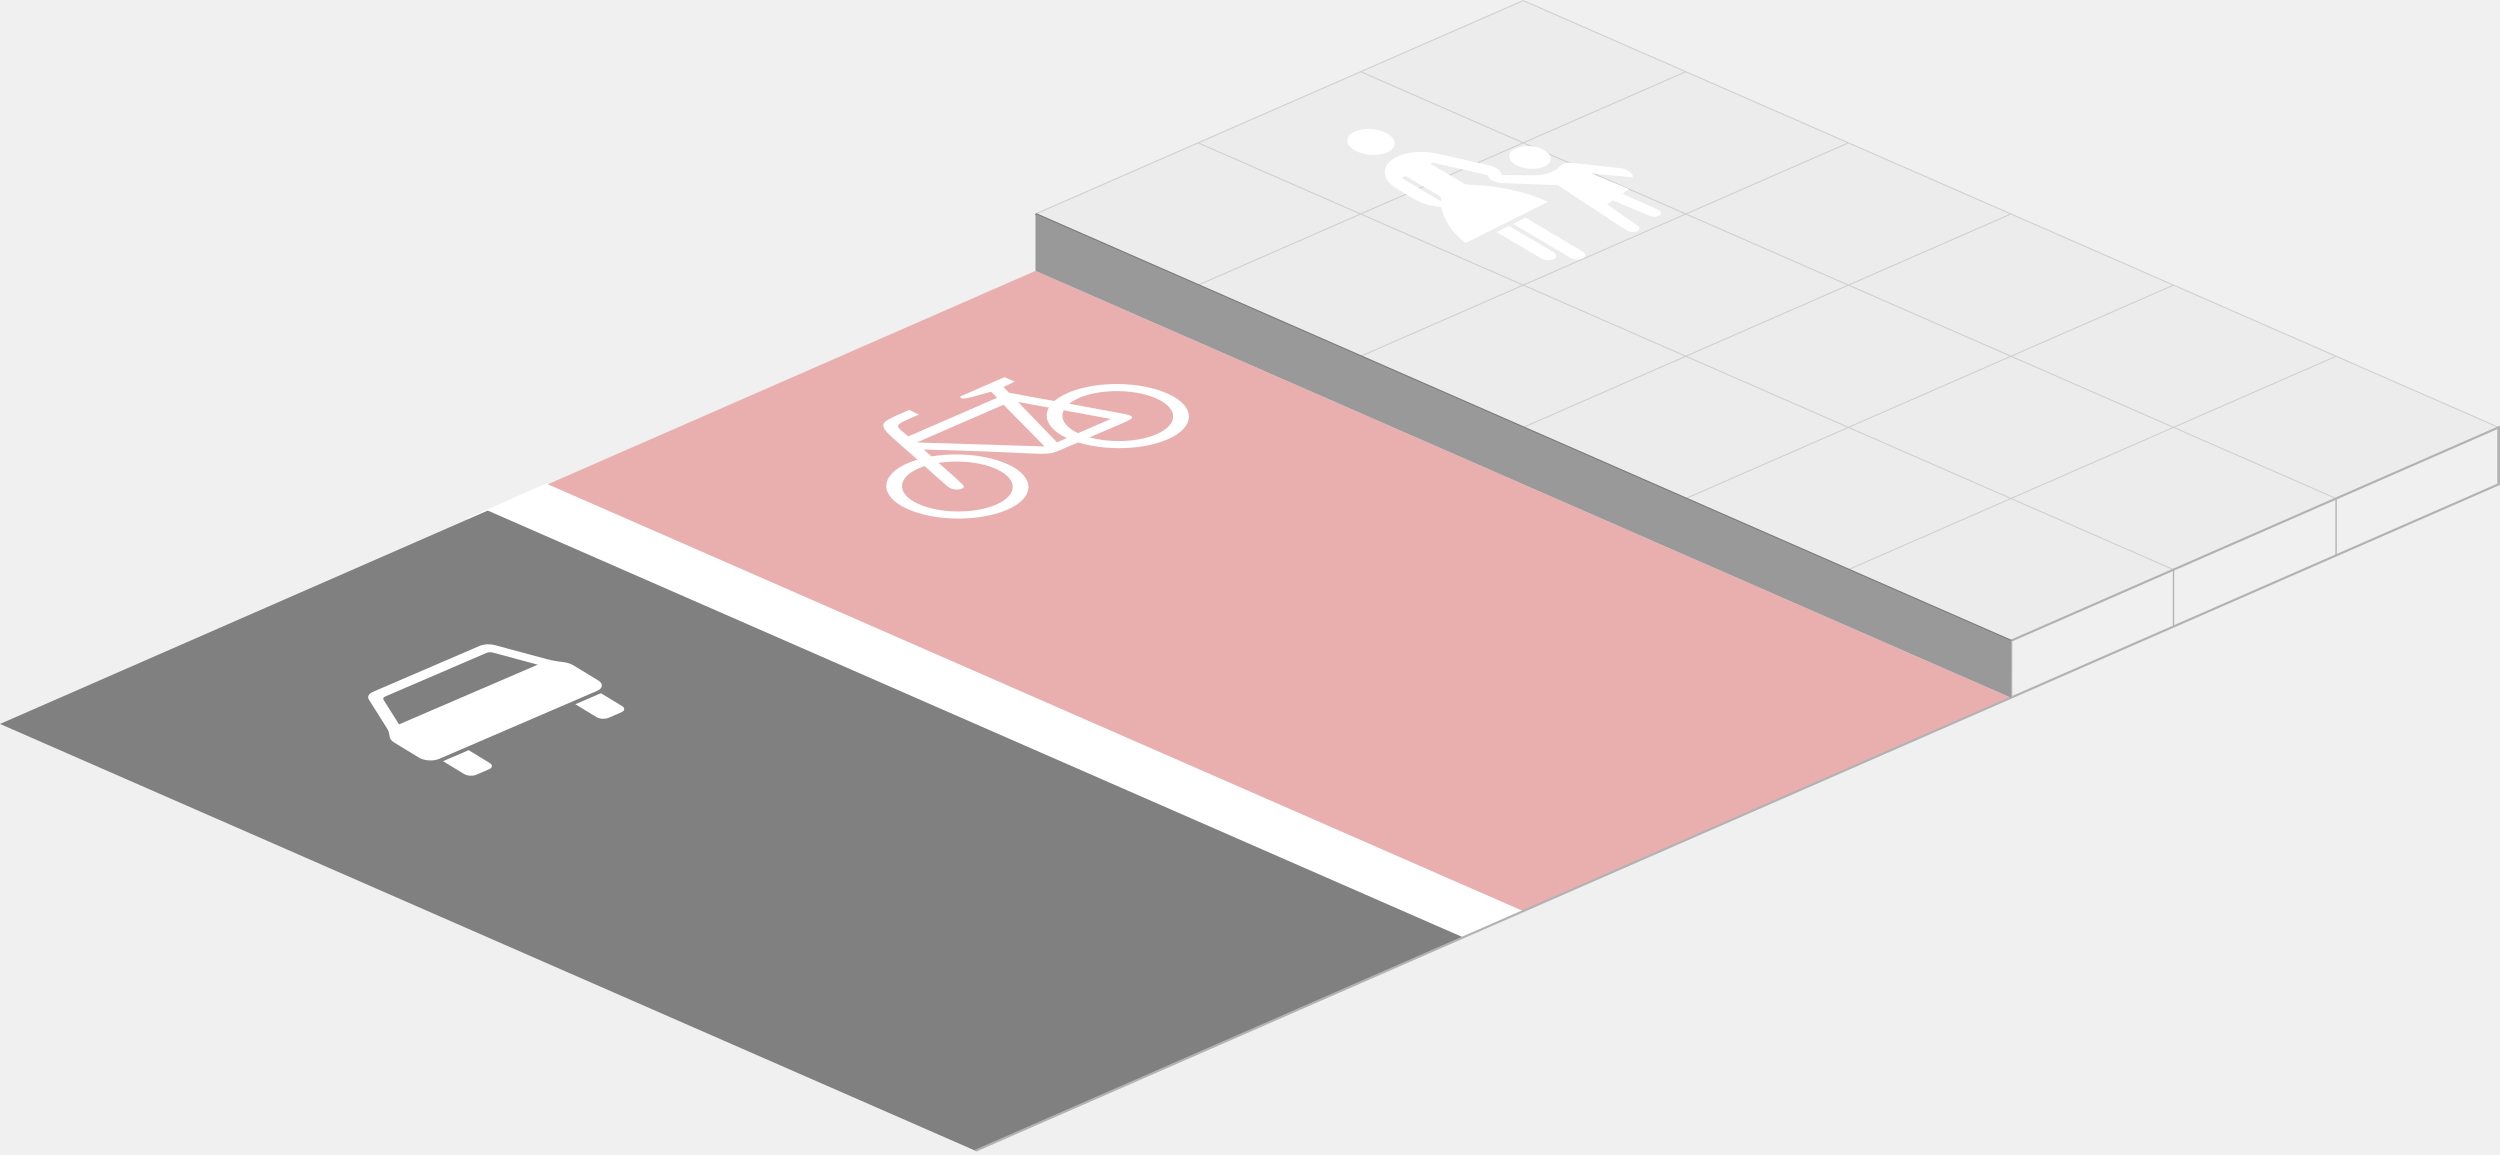
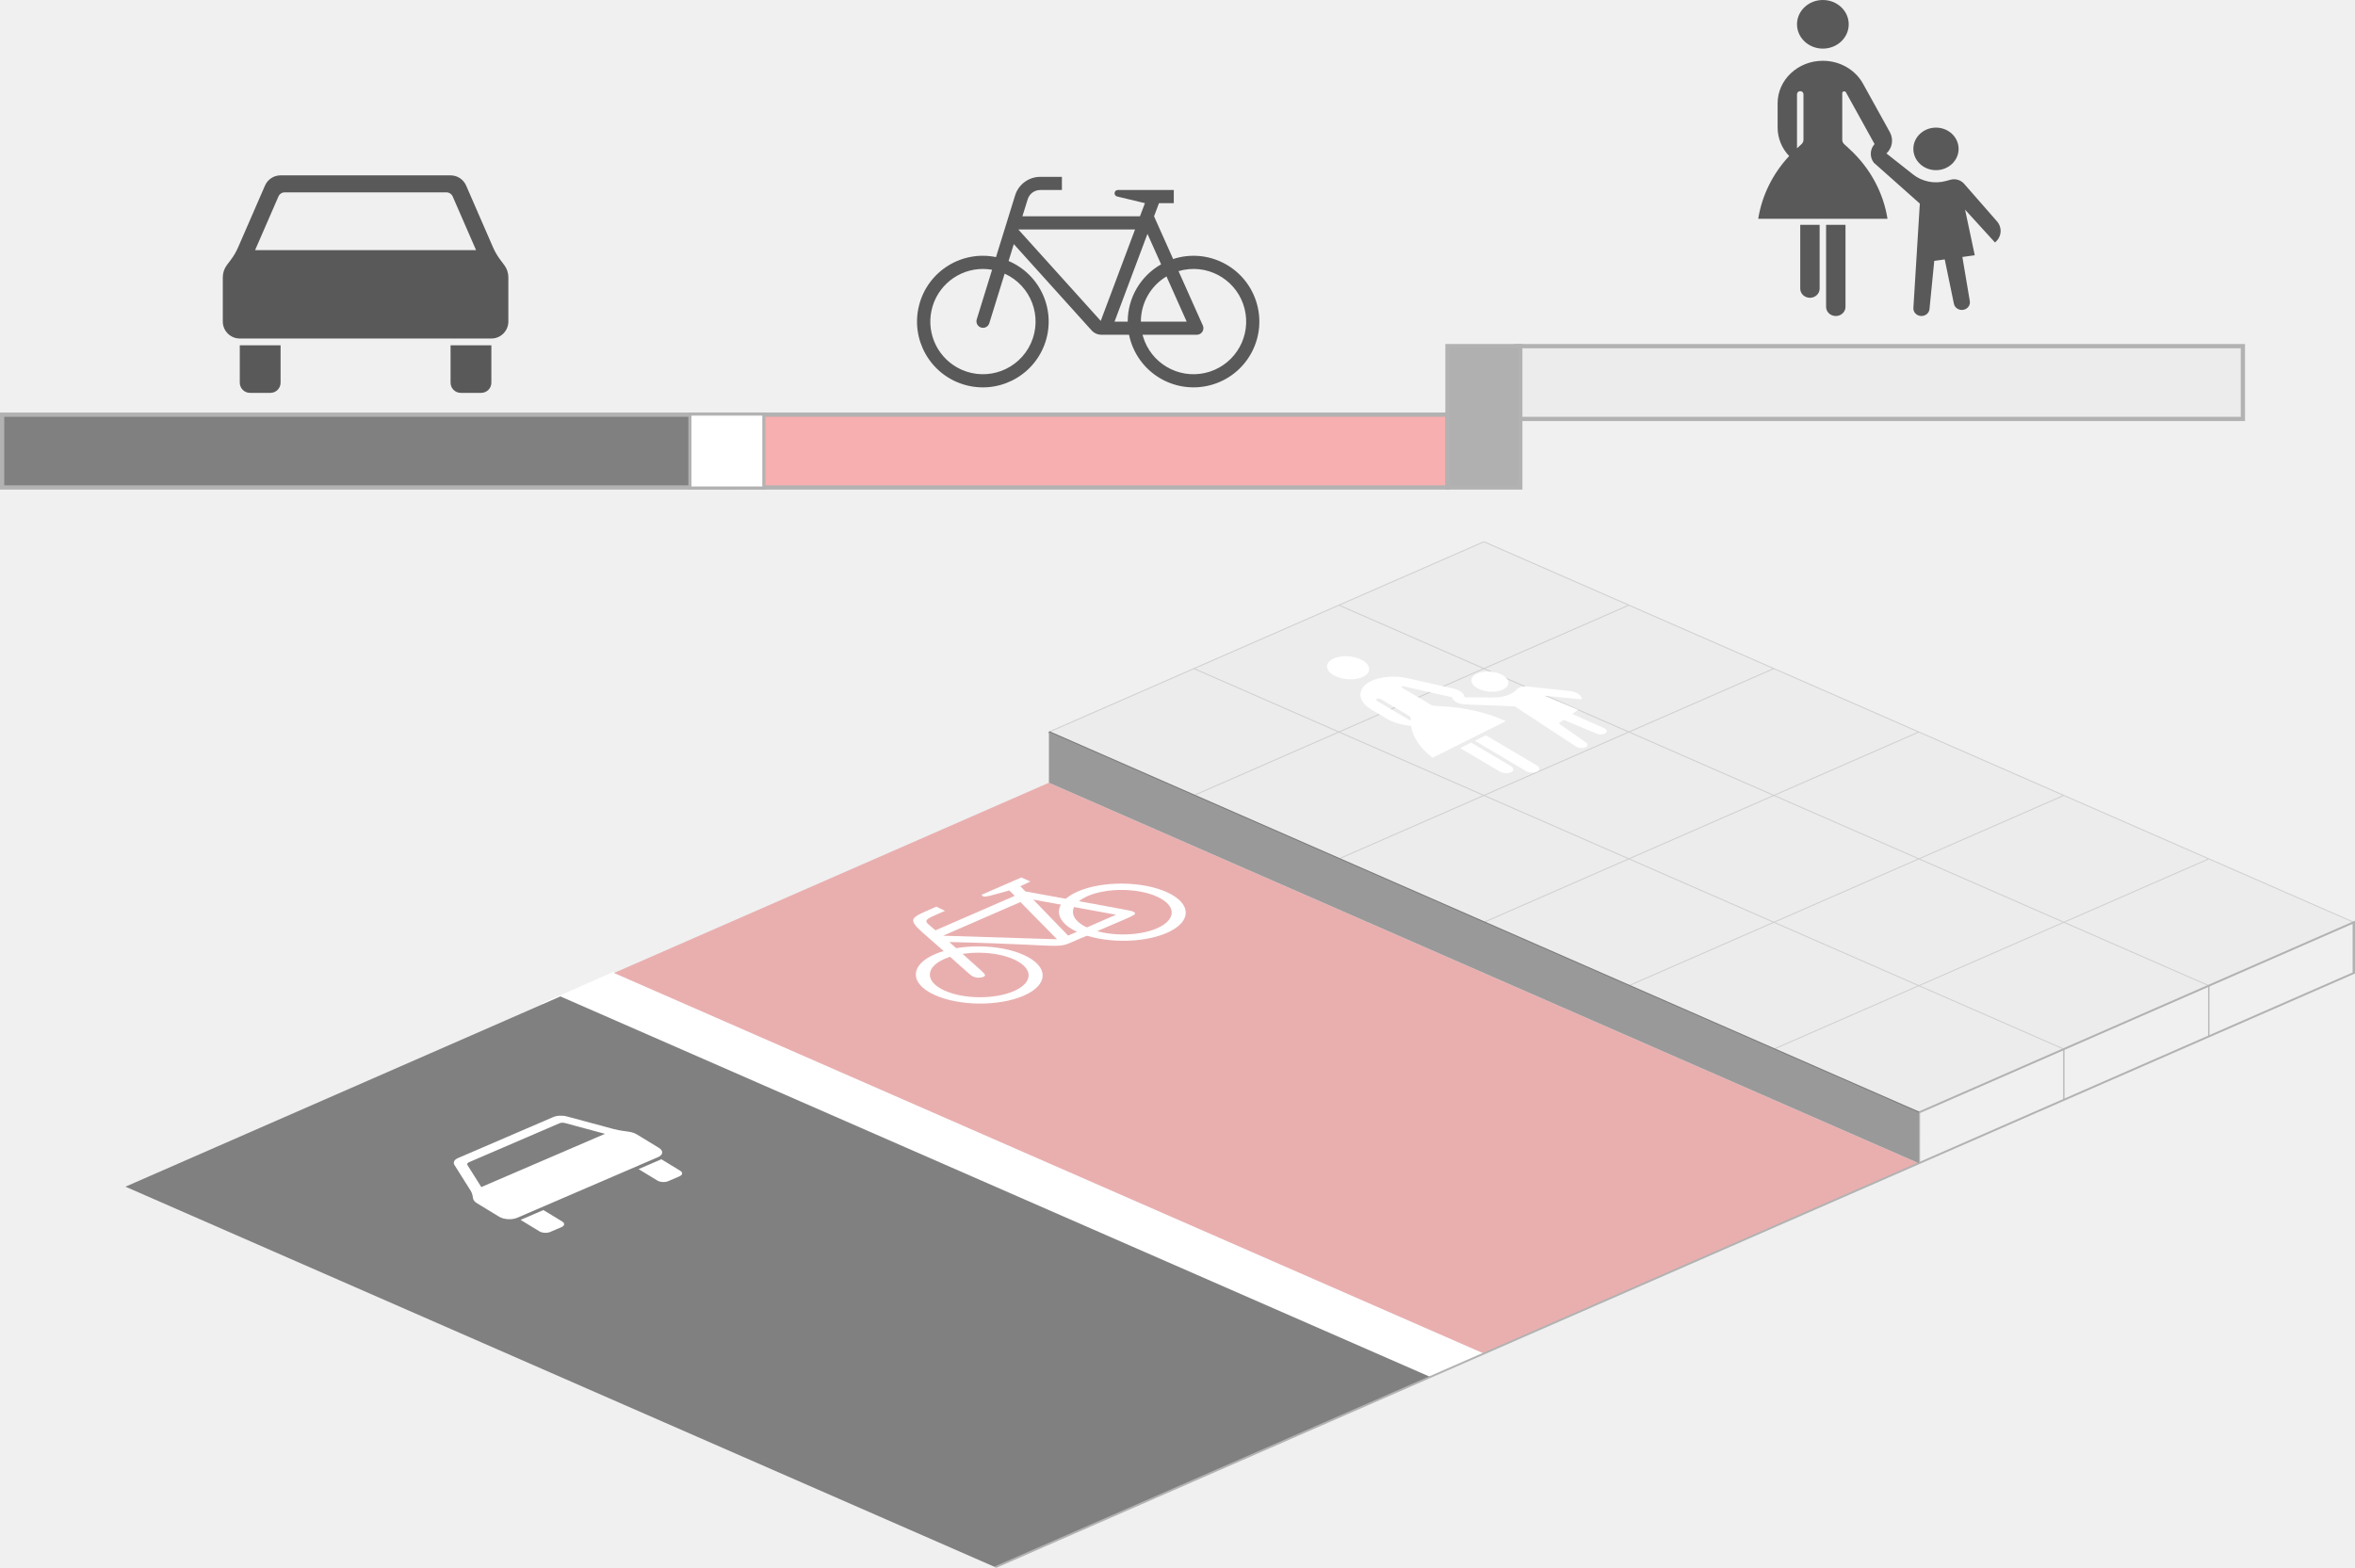
- <svg xmlns="http://www.w3.org/2000/svg" width="931.174" height="430" viewBox="0 0 246.373 113.771">
-   <g transform="matrix(1 0 0 .75786 -34.927 -96.486)">
+ <svg xmlns="http://www.w3.org/2000/svg" width="983.569" height="655.049" viewBox="0 0 260.236 173.315">
+   <g transform="matrix(1 0 0 .75786 -21.064 -36.663)">
    <path fill="#fff" d="m177.003 250.262 8.036-4.474-96.22-55.643-7.979 4.634z" />
    <path fill="gray" d="m34.927 221.454 96.13 55.5 48.063-27.75-96.129-55.5z" />
    <path fill="#ececec" d="m136.975 155.138 96.129 55.5 48.064-27.75-96.13-55.5z" />
-     <path fill="#ececec" stroke="#cfcfcf" stroke-width=".132" d="m152.996 145.888 96.13 55.5m-80.108-64.75 96.129 55.5m-80.108-64.75 96.13 55.5M281.169 182.888l-48.066 27.75m32.044-37-48.065 27.75m32.043-37-48.064 27.75m32.043-37-48.065 27.75m32.043-37-48.063 27.75m32.042-37-48.065 27.75m32.043-37-48.064 27.75" />
+     <path fill="#ececec" stroke="#cfcfcf" stroke-width=".132" d="m152.996 145.888 96.13 55.5m-80.108-64.75 96.129 55.5m-80.108-64.75 96.13 55.5m0 0-48.066 27.75m32.044-37-48.065 27.75m32.043-37-48.064 27.75m32.043-37-48.065 27.75m32.043-37-48.063 27.75m32.042-37-48.065 27.75m32.043-37-48.064 27.75" />
    <path fill="#e9afaf" d="m88.91 190.288 96.129 55.5 48.063-27.75-96.13-55.5z" />
    <path fill="#fff" d="M187.12 146.853c-.806-.63-2.098-.724-2.882-.207-.783.517-.762 1.45.045 2.08.81.63 2.1.724 2.884.207.784-.517.763-1.448-.046-2.08zm-15.464-2.15c.924.722.947 1.786.052 2.377-.896.59-2.372.485-3.296-.237-.924-.72-.946-1.785-.05-2.376.895-.59 2.37-.485 3.294.237zm5.29 8.804-.004-.413a.587.417 9.651 0 0-.177-.313l-3.137-2.45a.293.208 9.651 0 0-.412-.028c-.111.073-.109.206.006.296zm2.419 5.392a11.866 8.423 9.651 0 1-2.378-4.653 4.109 2.917 9.651 0 1-2.68-1.048l-1.673-1.306c-1.617-1.263-1.658-3.125-.09-4.159a4.107 2.915 9.651 0 1 4.093-.43l5.023 1.496c.728.218 1.233.736 1.248 1.284l3.123.027a3.225 2.29 9.651 0 0 2.496-.998l.21-.267a1.176.835 9.651 0 1 1.123-.346l4.648.66c.79.111 1.385.654 1.335 1.22l-4.133-.527 3.745 2.05-.66.604 3.509 2.066c.33.194.408.528.177.746-.226.211-.665.236-.993.055l-3.628-2.005-.557.512 3.02 2.79a.733.52 9.651 0 1-1.088.604l-6.781-5.877-5.703-.295a1.469 1.043 9.651 0 1-1.232-1.032l-5.36-1.597c-.092-.026-.19.003-.217.067a.177.125 9.651 0 0 .046.13l3.21 2.507a.774.774 0 0 0 .419.153l.725.048a11.861 8.42 9.651 0 1 7.13 2.173zm4.675-2.48 1.216-.803 5.646 4.41a.88.625 9.651 0 1 .02.89c-.335.221-.89.182-1.236-.09zm-1.622 1.07 1.216-.804 4.392 3.43c.347.27.355.67.02.89-.336.222-.89.183-1.236-.088" />
    <circle cx="-107.551" cy="261.354" r="5.129" fill="none" stroke="#fff" stroke-width="1.276" transform="matrix(.86726 -.49785 .85152 .52432 0 0)" />
    <circle cx="-89.242" cy="261.274" r="5.129" fill="none" stroke="#fff" stroke-width="1.276" transform="matrix(.86726 -.49785 .85152 .52432 0 0)" />
    <path fill="#fff" fill-rule="evenodd" d="M124.539 180.614c-3.642 2.118-3.427 1.51.813 6.48 3.365 3.99 2.984 3.536 3.323 3.745.294.181.729.175 1.028.03.508-.373.39-.144-3.736-5.098 15 .462 11.013 1.297 15.112-.867 5.14-3.032 5.896-3.089 5.195-3.575-.249-.153-.523-.184-11.902-2.94l-.559-.756 1.107-.69-.996-.586-4.379 2.514c.129.545.659.241 3.048-.619l.604.784-8.757 5.027c-1.392-1.57-1.602-1.315 1.048-2.836zm.734 4.236 8.55-4.908 4.05 5.428zm9.972-5.266 3.848 5.248 5.3-3.043z" />
    <path fill="#fff" d="M73.764 223.86c-.245-.197-.39-.442-.426-.69l-.052-.384a2.521 2.521 0 0 0-.24-.8l-1.765-3.703c-.178-.373-.02-.767.395-1.003l10.514-5.974c.42-.238 1.02-.275 1.533-.092l5.092 1.812c.36.128.738.228 1.126.297l.554.1c.359.064.689.206.932.4l2.454 1.974c.52.418.472 1.025-.111 1.356l-15.56 8.84c-.58.33-1.475.257-1.994-.16zm.487-2.35 13.67-7.765-4.427-1.574a.775.775 0 0 0-.612.037l-10.006 5.685c-.167.096-.225.257-.16.402zm4.339 4.786 2.523-1.432 2.075 1.667c.312.251.283.614-.064.812l-1.262.717c-.347.197-.884.155-1.197-.096zm13.037-7.406 2.523-1.434 2.075 1.668c.313.25.285.614-.064.812l-1.261.717c-.35.198-.885.156-1.197-.096z" />
    <path fill="none" stroke="#b3b2b2" stroke-width=".265" d="m131.056 276.953 150.112-86.665v-7.4l-48.064 27.75-.001 7.4" />
    <path fill="none" stroke="#b3b2b2" stroke-width=".132" d="M249.125 201.388v7.4m16.022-16.65v7.4" />
    <path fill="none" stroke="#7a7a7a" stroke-width=".265" d="m136.975 155.138 96.129 55.5" />
    <path fill="#999" d="M233.103 218.038v-7.4l-96.129-55.5v7.4z" />
  </g>
+   <rect width="79.855" height="7.575" x=".47" y="46.07" fill="gray" stroke="#b3b2b2" stroke-width=".94" paint-order="stroke markers fill" ry="0" />
+   <rect width="79.388" height="7.578" x="80.324" y="46.068" fill="#f8afaf" stroke="#b3b2b2" stroke-width=".938" paint-order="stroke markers fill" ry="0" />
+   <rect width="79.855" height="7.575" x="167.756" y="38.495" fill="#ececec" stroke="#b3b2b2" stroke-width=".94" paint-order="stroke markers fill" ry="0" />
+   <rect width="7.828" height="7.828" x="45.943" y="-84.239" fill="#fff" stroke="#b3b2b2" stroke-width=".687" paint-order="stroke markers fill" ry="0" transform="rotate(90)" />
+   <rect width="15.15" height="7.575" x="38.494" y="-167.763" fill="#b0b0b0" stroke="#b3b2b2" stroke-width=".94" paint-order="stroke markers fill" ry="0" transform="rotate(90)" />
+   <path fill="#595959" d="M216.433 16.457c0-1.297-1.119-2.351-2.5-2.351-1.38 0-2.5 1.053-2.5 2.35 0 1.3 1.12 2.353 2.5 2.353 1.381 0 2.5-1.053 2.5-2.352zm-12.142-13.77c0 1.483-1.28 2.687-2.857 2.687-1.578 0-2.858-1.204-2.858-2.687 0-1.484 1.28-2.687 2.858-2.687 1.577 0 2.857 1.203 2.857 2.687zm-5.715 13.705.501-.463a.653.653 0 0 0 .213-.48v-5.038c0-.185-.16-.335-.357-.335-.197 0-.357.15-.357.335zm-4.286 7.79c.41-2.573 1.598-4.98 3.42-6.937a4.55 4.55 0 0 1-1.277-3.14V11.42c0-2.597 2.238-4.702 5-4.702 1.865 0 3.575.976 4.435 2.53l2.969 5.363a1.927 1.927 0 0 1-.38 2.349l2.95 2.327c1 .79 2.35 1.06 3.606.724l.528-.144a1.483 1.483 0 0 1 1.495.44l3.633 4.153c.618.706.522 1.748-.217 2.342l-3.304-3.626 1.07 5.038-1.369.19.824 4.884c.077.458-.257.888-.743.961-.475.07-.924-.226-1.016-.668l-1.013-4.905-1.158.161-.528 5.332c-.046.455-.47.791-.955.757-.485-.034-.851-.427-.824-.883l.712-11.54-5.086-4.522a1.604 1.604 0 0 1 .085-2.057l-3.166-5.722a.222.222 0 0 0-.288-.085.2.2 0 0 0-.117.18v5.154c0 .18.077.352.213.479l.635.587c2.23 2.065 3.688 4.755 4.152 7.666zm7.5.672h2.144v9.067c0 .557-.48 1.009-1.072 1.009-.591 0-1.072-.451-1.072-1.009zm-2.857 0h2.143v7.052c0 .557-.48 1.009-1.07 1.009-.593 0-1.073-.452-1.073-1.009M49.789 19.383c.748 0 1.424.443 1.722 1.13l2.972 6.828c.21.483.476.938.792 1.36l.45.6c.293.39.45.865.45 1.353v4.883c0 1.038-.84 1.88-1.878 1.88h-27.8a1.878 1.878 0 0 1-1.877-1.88v-4.883c0-.488.157-.962.449-1.353l.452-.6c.315-.422.58-.877.79-1.36l2.972-6.829a1.878 1.878 0 0 1 1.722-1.13zm-.454 1.878H31.46a.75.75 0 0 0-.689.453l-2.583 5.934h24.419l-2.583-5.934a.752.752 0 0 0-.689-.453zm4.962 16.907V42.3c0 .622-.505 1.125-1.126 1.125h-2.254a1.127 1.127 0 0 1-1.128-1.125v-4.133zm-23.292 0V42.3c0 .622-.505 1.125-1.126 1.125h-2.254a1.127 1.127 0 0 1-1.128-1.125v-4.133zm83.949-18.62a2.91 2.91 0 0 0-2.78 2.048l-2.113 6.822a7.273 7.273 0 1 0 1.39.432l.579-1.867 8.596 9.536c.276.307.67.482 1.082.483h3.055a7.27 7.27 0 0 0 9.38 5.456 7.27 7.27 0 0 0 4.66-9.165 7.27 7.27 0 0 0-9.167-4.661l-2.11-4.722.547-1.454h1.635v-1.454h-6.183a.362.362 0 0 0-.353.278.36.36 0 0 0 .269.437l3.077.739-.547 1.454H112.98l.584-1.884a1.454 1.454 0 0 1 1.39-1.024h2.391v-1.454zm-2.425 5.817h12.898l-3.791 10.103zm14.27.485 1.507 3.368a7.275 7.275 0 0 0-3.69 6.33h-1.454zm-18.148 3.878c.328.002.655.031.977.089l-1.705 5.514a.727.727 0 0 0 1.387.43l1.708-5.514a5.817 5.817 0 1 1-4.802 10.598 5.819 5.819 0 0 1 2.435-11.117zm22.74.02a5.819 5.819 0 1 1-5.08 7.456c-.017-.067-.038-.134-.056-.201h5.998a.727.727 0 0 0 .664-1.025l-2.685-6.01a5.89 5.89 0 0 1 1.159-.22zm-2.488.806 2.227 4.994h-5.06a5.822 5.822 0 0 1 2.833-4.995z" />
</svg>
